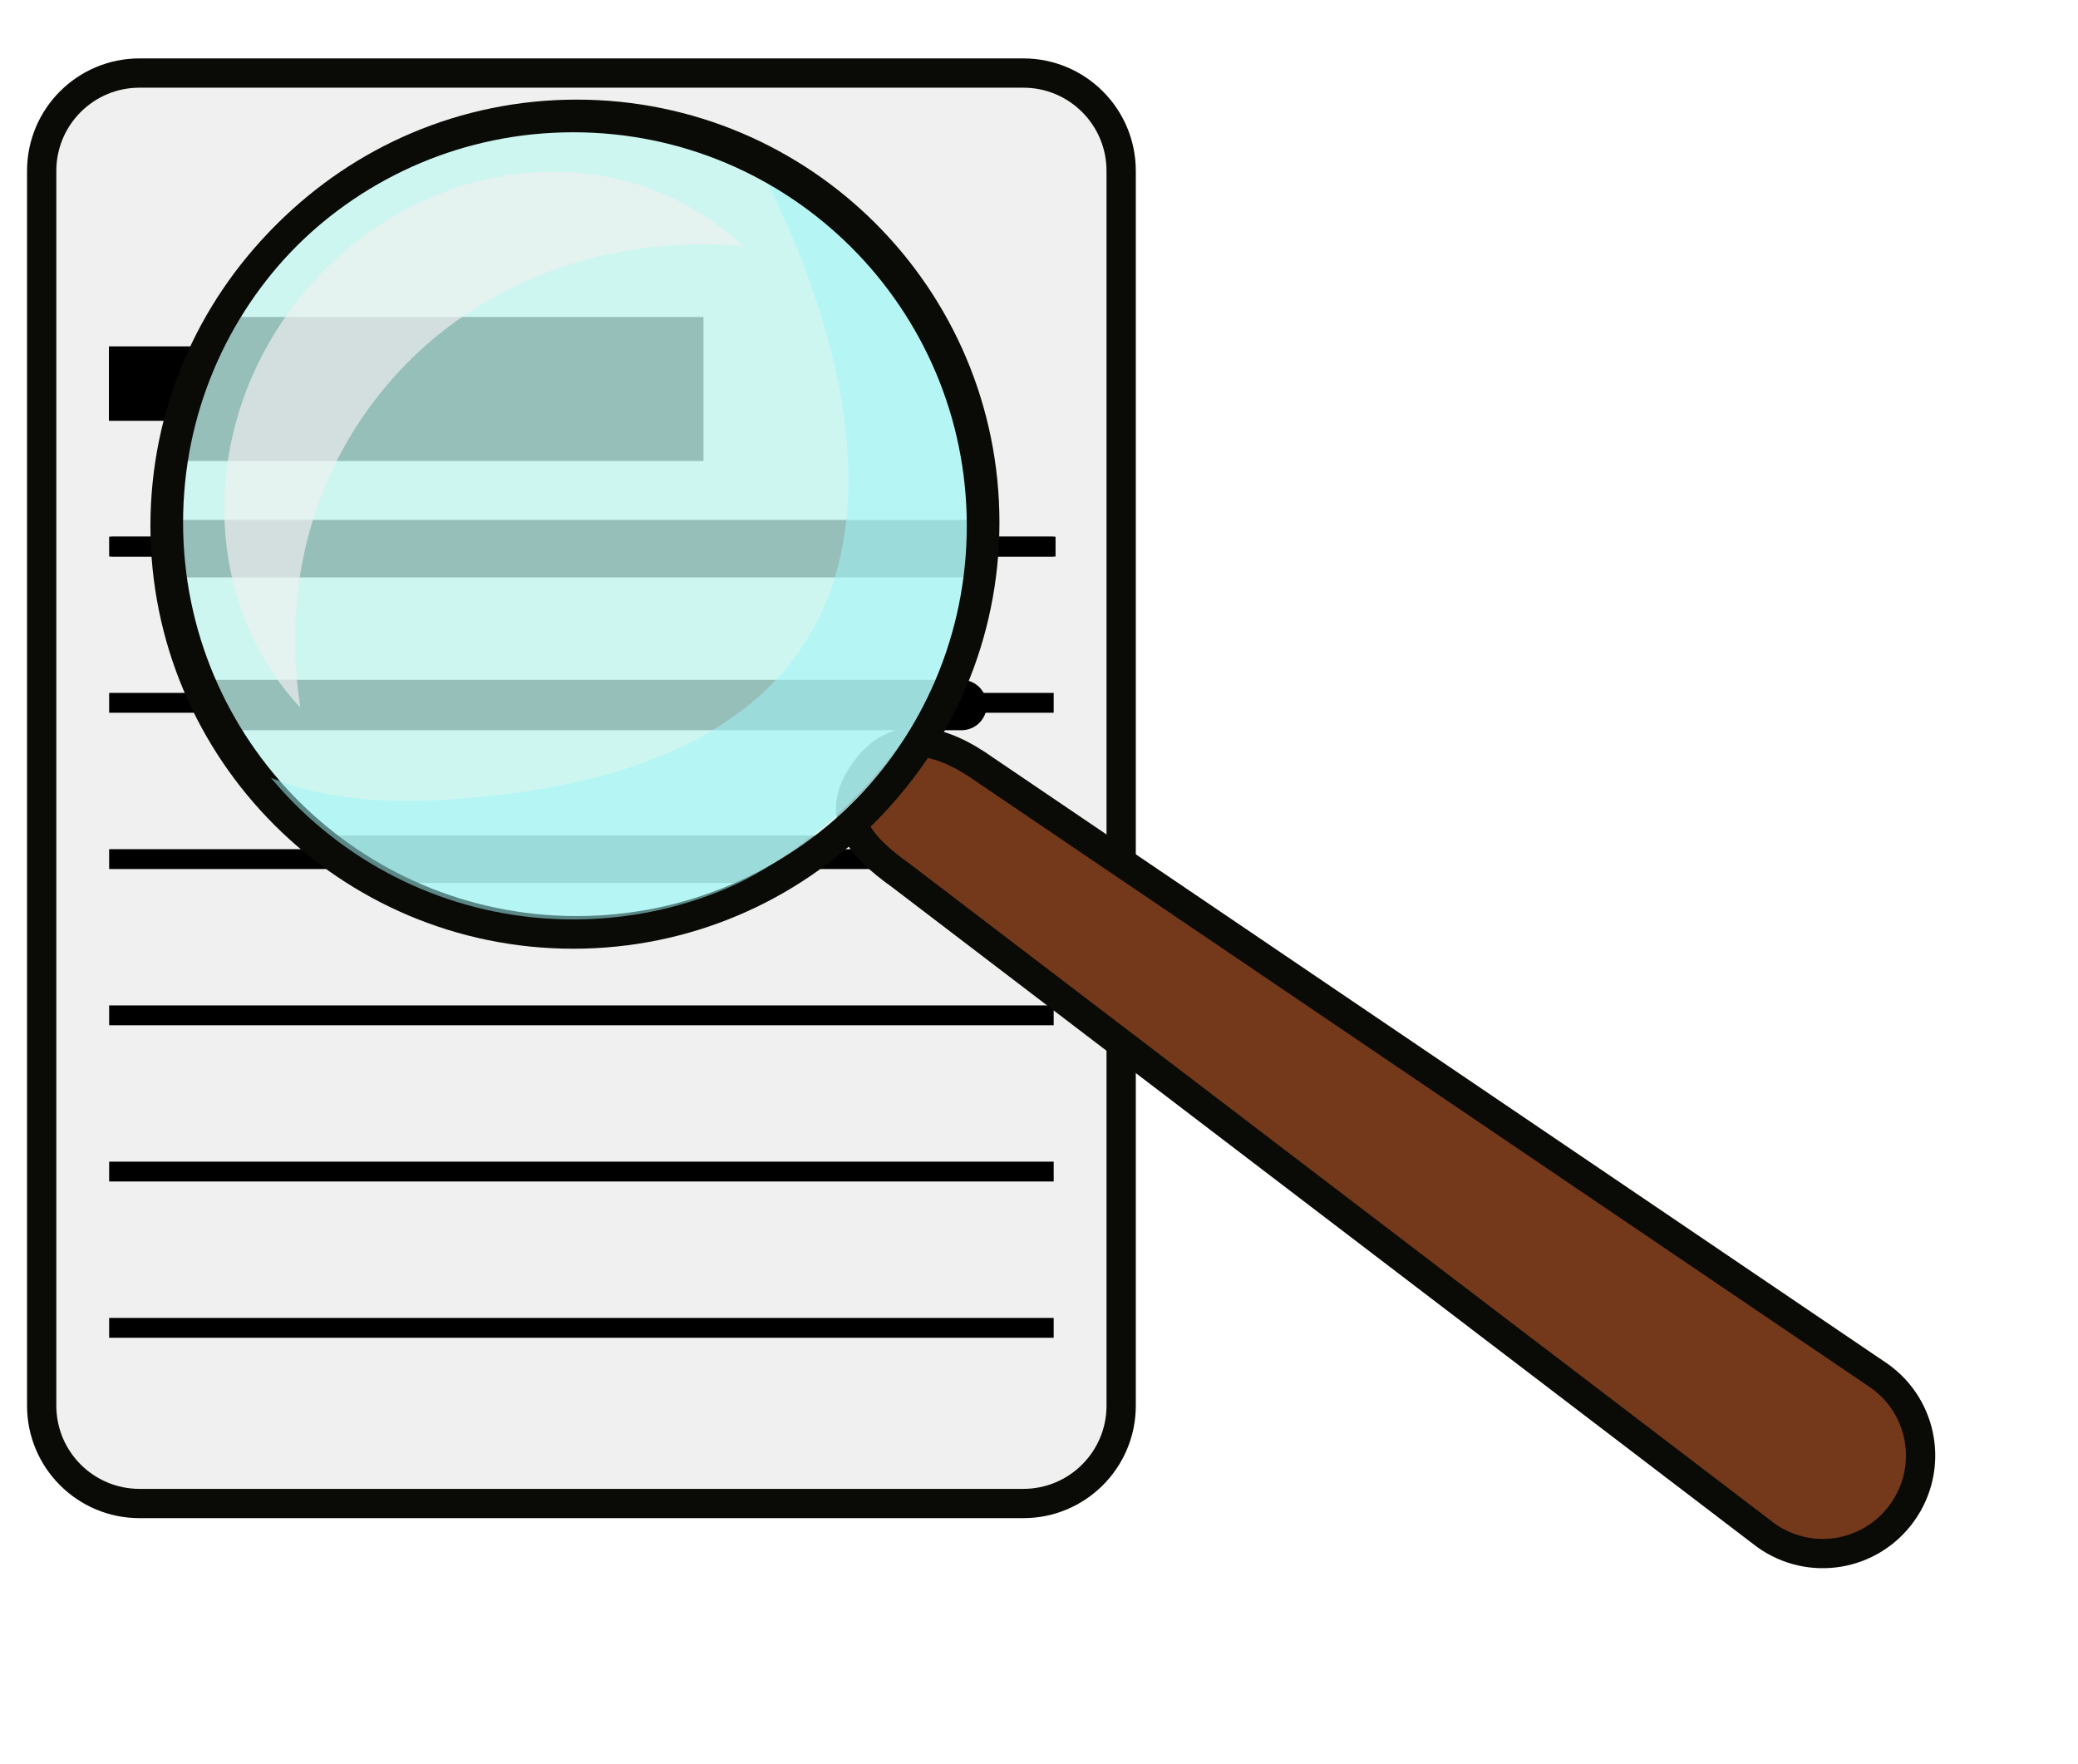
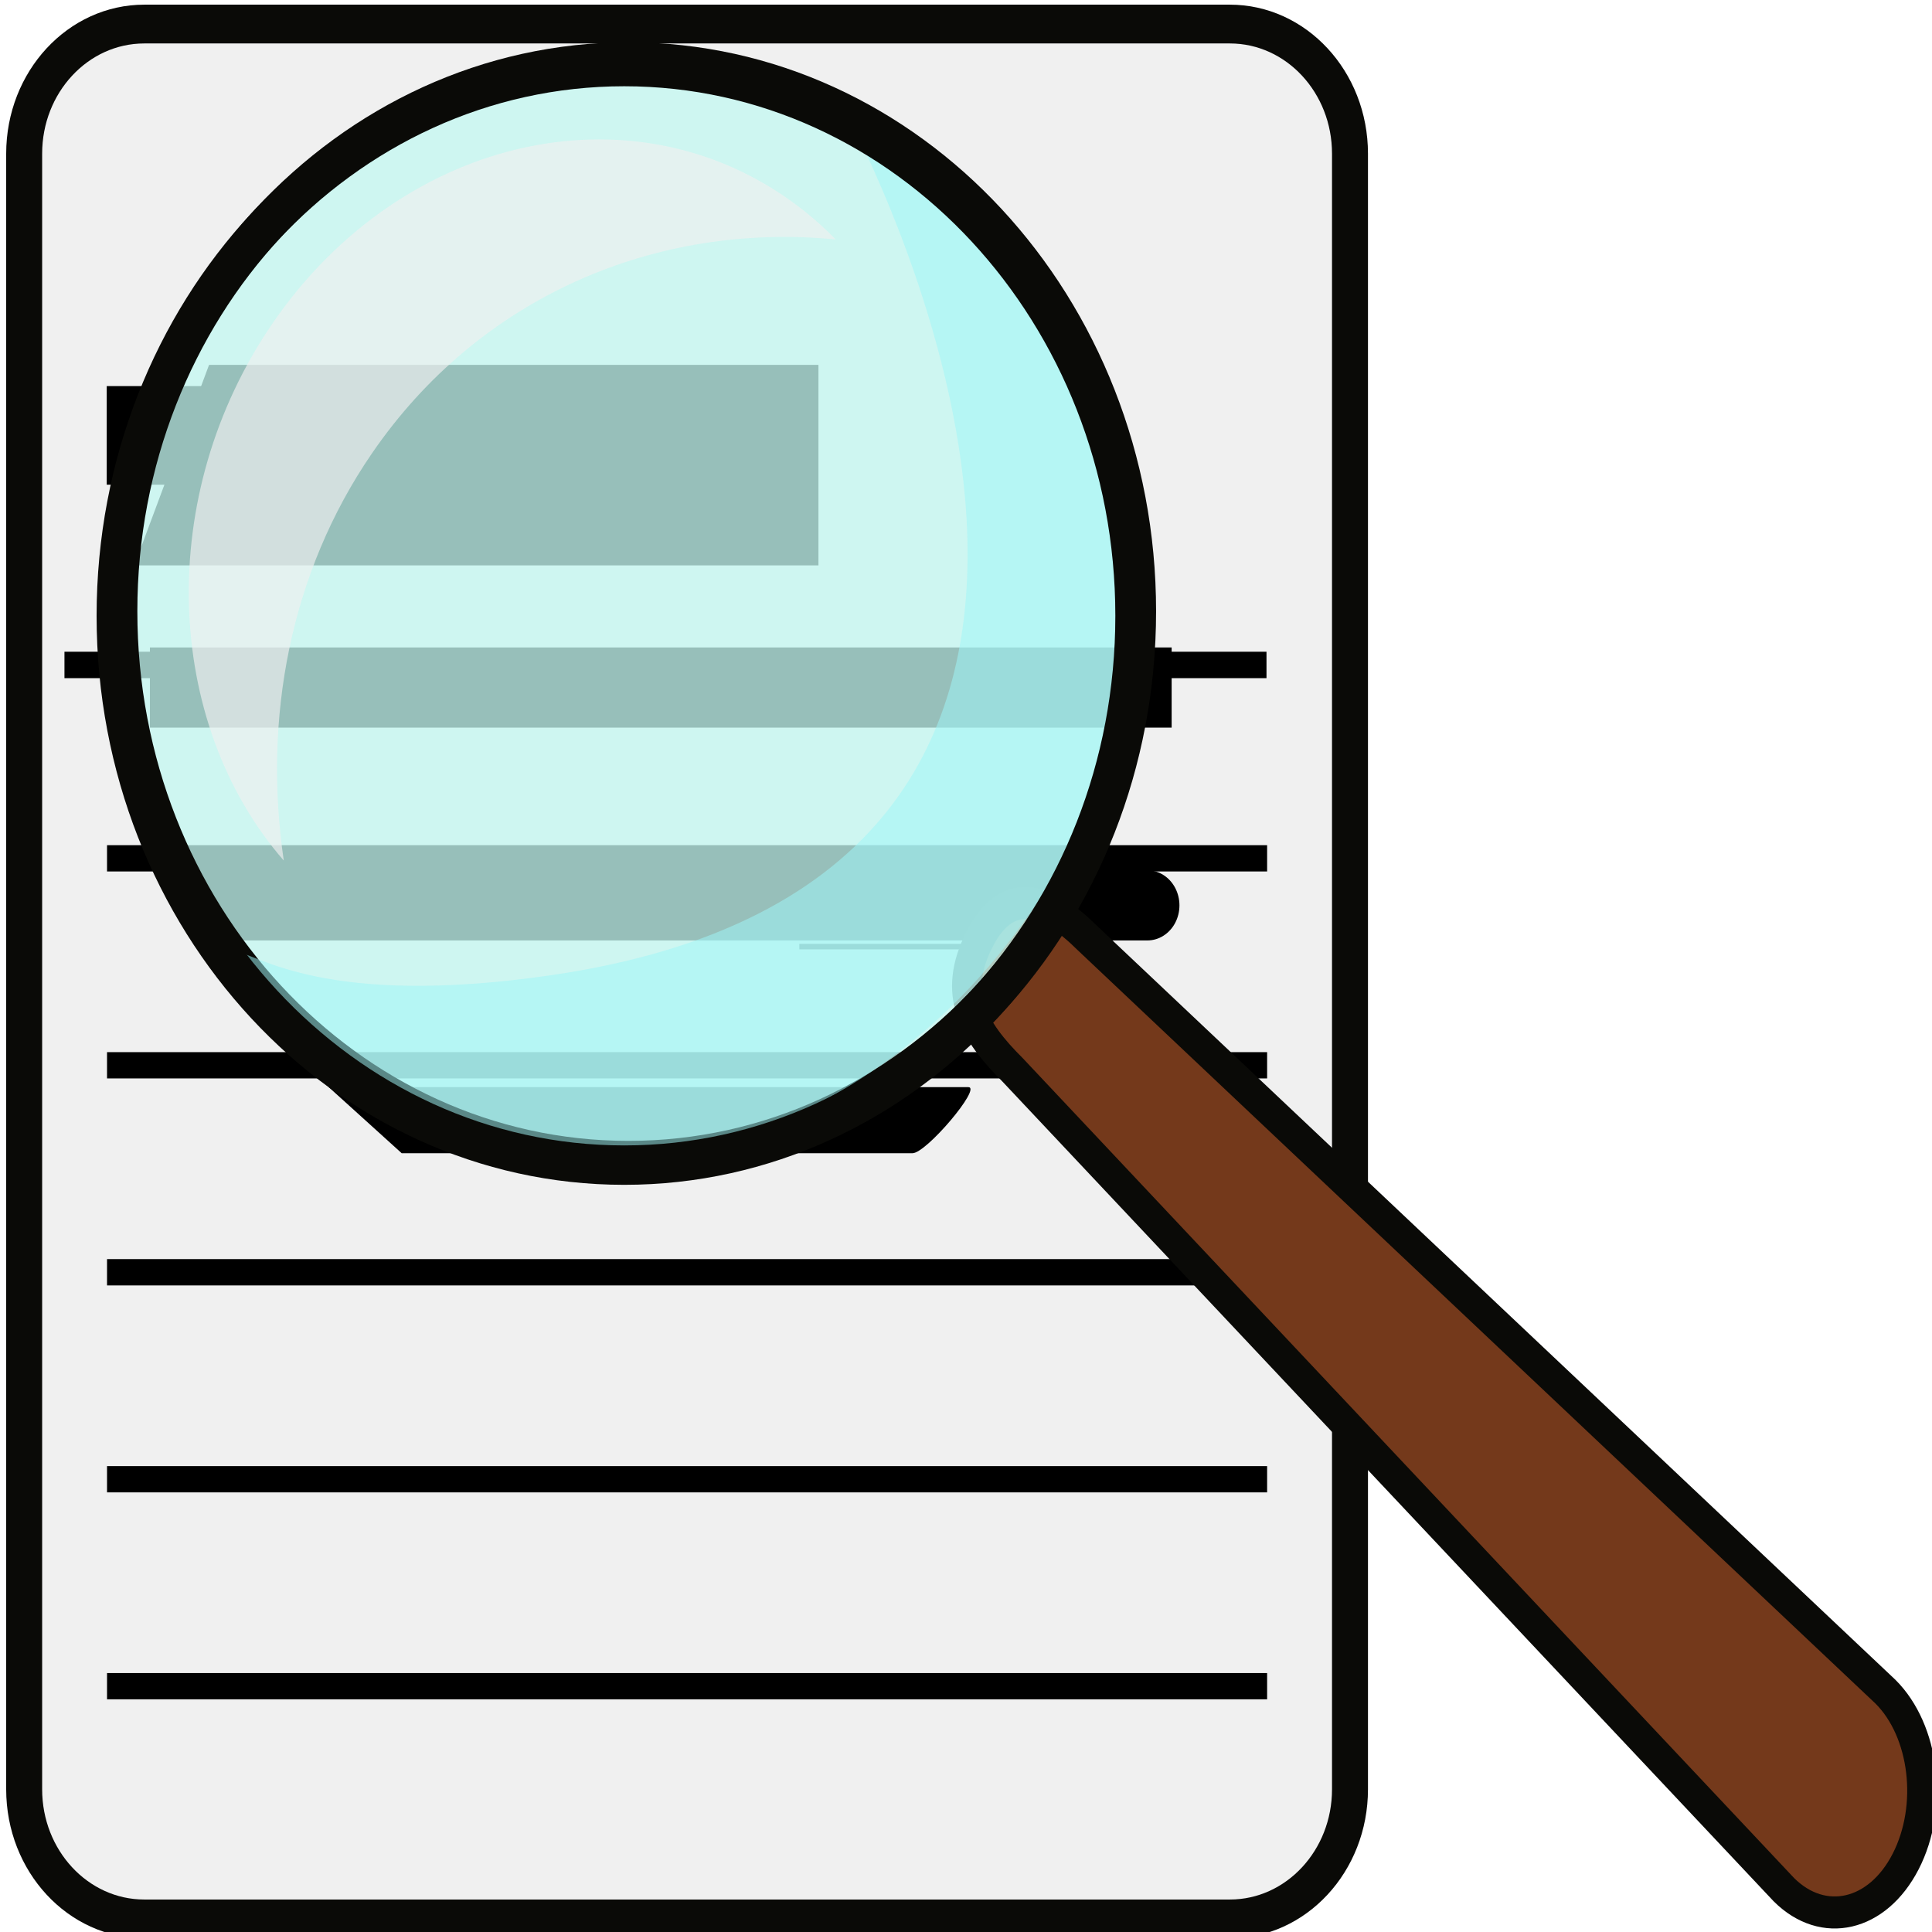
- <svg xmlns="http://www.w3.org/2000/svg" xmlns:xlink="http://www.w3.org/1999/xlink" width="660pt" height="560pt" id="svg2" version="1.0">
-   <defs id="defs4" />
+ <svg xmlns="http://www.w3.org/2000/svg" xmlns:xlink="http://www.w3.org/1999/xlink" width="64px" height="64px" id="svg3123" version="1.1">
+   <defs id="defs3125" />
  <g id="layer1">
-     <g id="g2329" transform="translate(-70.7716,-210.1117)">
-       <path id="path2100" d="M 117.78,441.565 C 517.78,441.565 517.78,441.565 517.78,441.565" style="fill:#f0f0f0;fill-opacity:0;fill-rule:evenodd;stroke:#000000;stroke-width:8.401px;stroke-linecap:butt;stroke-linejoin:miter;stroke-opacity:1" />
-       <use height="1052.362" width="744.094" id="use2102" xlink:href="#path2100" y="0" x="0" />
-       <use height="1052.362" width="744.094" id="use2104" xlink:href="#use2102" y="0" x="0" />
-       <g id="g2319">
-         <rect rx="41.429" style="fill:#f0f0f0;fill-opacity:1;fill-rule:evenodd;stroke:#0a0a07;stroke-width:12.4;stroke-linecap:round;stroke-linejoin:miter;stroke-miterlimit:4;stroke-dasharray:none;stroke-dashoffset:0;stroke-opacity:1" id="rect2098" width="457.143" height="605.714" x="88.424" y="241.042" ry="41.429" />
-         <path style="fill:#f0f0f0;fill-opacity:0;fill-rule:evenodd;stroke:#000000;stroke-width:31.523px;stroke-linecap:butt;stroke-linejoin:miter;stroke-opacity:1" d="M 116.889,372.53 C 337.639,372.53 337.639,372.53 337.639,372.53" id="path2129" />
-         <path style="fill:#f0f0f0;fill-opacity:0;fill-rule:evenodd;stroke:#000000;stroke-width:8.401px;stroke-linecap:butt;stroke-linejoin:miter;stroke-opacity:1" d="M 116.995,640.043 C 516.995,640.043 516.995,640.043 516.995,640.043" id="path2143" />
-         <use x="0" y="0" xlink:href="#use2102" id="use2147" width="744.094" height="1052.362" transform="translate(-0.785333,-7.629395e-6)" />
-         <path style="fill:#f0f0f0;fill-opacity:0;fill-rule:evenodd;stroke:#000000;stroke-width:8.401px;stroke-linecap:butt;stroke-linejoin:miter;stroke-opacity:1" d="M 116.995,507.725 C 516.995,507.725 516.995,507.725 516.995,507.725" id="path2313" />
-         <path style="fill:#f0f0f0;fill-opacity:0;fill-rule:evenodd;stroke:#000000;stroke-width:8.401px;stroke-linecap:butt;stroke-linejoin:miter;stroke-opacity:1" d="M 116.995,573.884 C 516.995,573.884 516.995,573.884 516.995,573.884" id="path2311" />
-         <path style="fill:#f0f0f0;fill-opacity:0;fill-rule:evenodd;stroke:#000000;stroke-width:8.401px;stroke-linecap:butt;stroke-linejoin:miter;stroke-opacity:1" d="M 116.995,706.203 C 516.995,706.203 516.995,706.203 516.995,706.203" id="path2315" />
-         <path style="fill:#f0f0f0;fill-opacity:0;fill-rule:evenodd;stroke:#000000;stroke-width:8.401px;stroke-linecap:butt;stroke-linejoin:miter;stroke-opacity:1" d="M 116.995,772.362 C 516.995,772.362 516.995,772.362 516.995,772.362" id="path2317" />
+     <g transform="matrix(0.5000269,0,0,0.5000269,-118.1167,-240.305)" id="g3366">
+       <path style="fill:#f0f0f0;fill-opacity:0;fill-rule:evenodd;stroke:#000000;stroke-width:1.75px;stroke-linecap:butt;stroke-linejoin:miter;stroke-opacity:1" d="m 240.491,525.944 c 79.634,0 79.634,0 79.634,0" id="path2100" />
+       <use x="0" y="0" xlink:href="#path2100" id="use2102" width="744.094" height="1052.362" />
+       <use x="0" y="0" xlink:href="#use2102" id="use2104" width="744.094" height="1052.362" />
+       <g transform="matrix(0.1921387,0,0,0.2072477,220.8319,432.2225)" id="g2319">
+         <rect ry="41.429" y="241.042" x="88.424" height="605.714" width="457.143" id="rect2098" style="fill:#f0f0f0;fill-opacity:1;fill-rule:evenodd;stroke:#0a0a07;stroke-width:12.4;stroke-linecap:round;stroke-linejoin:miter;stroke-miterlimit:4;stroke-opacity:1;stroke-dasharray:none;stroke-dashoffset:0" rx="41.429" />
+         <path id="path2129" d="m 116.889,372.53 c 220.749,0 220.749,0 220.749,0" style="fill:#f0f0f0;fill-opacity:0;fill-rule:evenodd;stroke:#000000;stroke-width:31.523px;stroke-linecap:butt;stroke-linejoin:miter;stroke-opacity:1" />
+         <path id="path2143" d="m 116.995,640.043 c 400,0 400,0 400,0" style="fill:#f0f0f0;fill-opacity:0;fill-rule:evenodd;stroke:#000000;stroke-width:8.401px;stroke-linecap:butt;stroke-linejoin:miter;stroke-opacity:1" />
+         <use transform="translate(115.2147,9.99999)" height="1052.362" width="744.094" id="use2147" xlink:href="#use2102" y="0" x="0" />
+         <path id="path2313" d="m 116.995,507.725 c 400,0 400,0 400,0" style="fill:#f0f0f0;fill-opacity:0;fill-rule:evenodd;stroke:#000000;stroke-width:8.401px;stroke-linecap:butt;stroke-linejoin:miter;stroke-opacity:1" />
+         <path id="path2311" d="m 116.995,573.884 c 400,0 400,0 400,0" style="fill:#f0f0f0;fill-opacity:0;fill-rule:evenodd;stroke:#000000;stroke-width:8.401px;stroke-linecap:butt;stroke-linejoin:miter;stroke-opacity:1" />
+         <path id="path2315" d="m 116.995,706.203 c 400,0 400,0 400,0" style="fill:#f0f0f0;fill-opacity:0;fill-rule:evenodd;stroke:#000000;stroke-width:8.401px;stroke-linecap:butt;stroke-linejoin:miter;stroke-opacity:1" />
+         <path id="path2317" d="m 116.995,772.362 c 400,0 400,0 400,0" style="fill:#f0f0f0;fill-opacity:0;fill-rule:evenodd;stroke:#000000;stroke-width:8.401px;stroke-linecap:butt;stroke-linejoin:miter;stroke-opacity:1" />
      </g>
-       <use height="1052.362" width="744.094" id="use2145" xlink:href="#path2100" y="0" x="0" />
-       <g id="g4582">
-         <path style="fill:#000000;fill-opacity:1;fill-rule:evenodd;stroke:none;stroke-width:49.524;stroke-linecap:butt;stroke-linejoin:miter;stroke-miterlimit:4;stroke-opacity:1" d="M 165.901,344.339 L 141.04,405.299 C 269.094,405.299 335.199,405.299 356.025,405.299 C 360.902,405.299 363.749,405.299 365.669,405.299 C 365.799,405.299 366.203,405.299 366.322,405.299 C 367.073,405.299 368.527,405.299 368.679,405.299 C 368.679,405.299 368.68,344.339 368.679,344.339 C 368.527,344.339 367.073,344.339 366.322,344.339 C 366.203,344.339 365.799,344.339 365.669,344.339 C 363.749,344.339 360.902,344.339 356.025,344.339 C 335.199,344.339 293.955,344.339 165.901,344.339 z " id="path2223" />
-         <path style="fill:#000000;fill-opacity:1;fill-rule:evenodd;stroke:none;stroke-width:18.651;stroke-linecap:butt;stroke-linejoin:miter;stroke-miterlimit:4;stroke-dasharray:none;stroke-opacity:1" d="M 146.219,430.246 L 146.219,454.616 C 546.219,454.616 443.267,454.616 486.219,454.616 L 486.219,430.246 C 443.267,430.246 546.219,430.246 146.219,430.246 z " id="path2227" />
-         <path style="fill:#f0f0f0;fill-opacity:0;fill-rule:evenodd;stroke:#000000;stroke-width:21.318;stroke-linecap:butt;stroke-linejoin:miter;stroke-miterlimit:4;stroke-dasharray:none;stroke-opacity:1" d="M 161.714,508.648 C 561.714,508.648 468.857,508.648 468.857,508.648" id="path2980" />
-         <path style="fill:#000000;fill-opacity:1;fill-rule:evenodd;stroke:none;stroke-width:18.651;stroke-linecap:butt;stroke-linejoin:miter;stroke-miterlimit:4;stroke-dasharray:none;stroke-opacity:1" d="M 205.719,563.902 L 230.004,583.987 C 391.352,583.987 380.832,583.987 399.991,583.987 C 404.581,583.987 423.152,563.902 418.563,563.902 C 399.403,563.902 367.066,563.902 205.719,563.902 z " id="path2982" />
+       <use transform="translate(0,-1.307618)" x="0" y="0" xlink:href="#path2100" id="use2145" width="744.094" height="1052.362" />
+       <g transform="matrix(0.1990845,0,0,0.2179363,217.0425,429.7112)" id="g4582">
+         <path id="path2223" d="m 165.901,344.339 -24.861,60.96 c 128.054,1e-5 194.159,0 214.985,0 4.877,0 7.723,0 9.644,0 0.13,0 0.533,0 0.653,0 0.751,0 2.205,0 2.357,0 7.7e-4,0 10e-4,-60.96 0,-60.96 -0.151,0 -1.605,0 -2.357,0 -0.119,0 -0.523,0 -0.653,0 -1.921,0 -4.767,0 -9.644,0 -20.826,0 -62.07,10e-6 -190.124,0 z" style="fill:#000000;fill-opacity:1;fill-rule:evenodd;stroke:none" />
+         <path id="path2227" d="m 146.219,430.246 0,24.371 c 400,0 297.048,0 340,0 l 0,-24.371 c -42.952,0 60,0 -340,0 z" style="fill:#000000;fill-opacity:1;fill-rule:evenodd;stroke:none" />
+         <path id="path2980" d="m 161.714,508.648 c 400,0 307.143,0 307.143,0" style="fill:#f0f0f0;fill-opacity:0;fill-rule:evenodd;stroke:#000000;stroke-width:21.318;stroke-linecap:butt;stroke-linejoin:miter;stroke-miterlimit:4;stroke-opacity:1;stroke-dasharray:none" />
+         <path id="path2982" d="m 205.719,563.902 24.286,20.085 c 161.347,0 150.827,0 169.987,0 4.59,0 23.161,-20.085 18.571,-20.085 -19.159,0 -51.496,0 -212.844,0 z" style="fill:#000000;fill-opacity:1;fill-rule:evenodd;stroke:none" />
      </g>
-       <g id="g3017">
-         <path style="fill:#74391b;fill-opacity:1;fill-rule:evenodd;stroke:#0a0a07;stroke-width:12.4;stroke-linecap:round;stroke-linejoin:miter;stroke-miterlimit:4;stroke-dashoffset:0;stroke-opacity:1" d="M 437.033,536.574 C 450.379,517.902 469.51,522.912 488.182,536.257 L 866.742,792.778 C 885.415,806.123 889.703,831.9 876.357,850.572 C 863.011,869.245 837.235,873.533 818.563,860.187 L 452.631,581.085 C 433.958,567.74 423.687,555.247 437.033,536.574 z " id="rect2035" />
+       <g transform="matrix(0.1952203,0,0,0.2105185,216.3677,430.275)" id="g3017">
+         <path id="rect2035" d="m 434.151,534.492 c 9.546,-17.261 23.231,-12.63 36.588,-0.293 l 270.789,237.134 c 13.357,12.337 16.424,36.165 6.878,53.427 -9.546,17.261 -27.985,21.225 -41.341,8.888 L 445.307,575.639 c -13.357,-12.337 -20.703,-23.886 -11.157,-41.147 z" style="fill:#74391b;fill-opacity:1;fill-rule:evenodd;stroke:#0a0a07;stroke-width:10.083;stroke-linecap:round;stroke-linejoin:miter;stroke-miterlimit:4;stroke-opacity:1;stroke-dashoffset:0" />
        <g id="g3011">
-           <path transform="translate(-95.03801,-151.0122)" d="M 582.857 582.362 A 172.857 172.857 0 1 1  237.143,582.362 A 172.857 172.857 0 1 1  582.857 582.362 z" id="path1306" style="opacity:1;fill:#c4f7f1;fill-opacity:0.772;fill-rule:evenodd;stroke:#0a0a07;stroke-width:12.4;stroke-linecap:round;stroke-linejoin:miter;stroke-miterlimit:4;stroke-dasharray:none;stroke-dashoffset:0;stroke-opacity:1" />
-           <path id="path2038" d="M 389.119,274.863 C 402.978,299.969 517.87,515.277 288.149,545.946 C 211.784,556.141 189.414,539.307 180.319,537.947 C 208.655,579.835 265.021,601.34 315.751,601.34 C 401.45,601.34 488.124,515.439 488.124,420.137 C 488.124,350.592 442.441,302.206 389.119,274.863 z " style="fill:#a0f7f9;fill-opacity:0.532;fill-rule:evenodd;stroke:none;stroke-width:12.4;stroke-linecap:round;stroke-linejoin:miter;stroke-miterlimit:4;stroke-dashoffset:0;stroke-opacity:1" />
-           <path transform="translate(-96.46651,-149.5837)" d="M 582.857 582.362 A 172.857 172.857 0 1 1  237.143,582.362 A 172.857 172.857 0 1 1  582.857 582.362 z" id="path2077" style="opacity:1;fill:none;fill-opacity:0.941;fill-rule:evenodd;stroke:#0a0a07;stroke-width:12.4;stroke-linecap:round;stroke-linejoin:miter;stroke-miterlimit:4;stroke-dasharray:none;stroke-dashoffset:0;stroke-opacity:1" />
-           <path id="path2079" d="M 197.999,509.798 C 190.903,465.172 200.119,419.248 227.905,381.664 C 264.58,332.057 324.532,308.847 385.302,314.323 C 382.008,311.219 378.516,308.257 374.797,305.508 C 319.631,264.723 238.714,280.519 194.179,340.758 C 154.239,394.783 157.199,466.197 197.999,509.798 z " style="opacity:1;fill:#f0f0f0;fill-opacity:0.661;fill-rule:evenodd;stroke:none;stroke-width:12.4;stroke-linecap:round;stroke-linejoin:miter;stroke-miterlimit:4;stroke-dasharray:none;stroke-dashoffset:0;stroke-opacity:1" />
+           <path style="fill:#c4f7f1;fill-opacity:0.772;fill-rule:evenodd;stroke:#0a0a07;stroke-width:12.4;stroke-linecap:round;stroke-linejoin:miter;stroke-miterlimit:4;stroke-opacity:1;stroke-dasharray:none;stroke-dashoffset:0" id="path1306" d="m 582.857,582.362 c 0,95.466 -77.391,172.857 -172.857,172.857 -95.466,0 -172.857,-77.391 -172.857,-172.857 0,-95.466 77.391,-172.857 172.857,-172.857 95.466,0 172.857,77.391 172.857,172.857 z" transform="translate(-95.03801,-151.0122)" />
+           <path style="fill:#a0f7f9;fill-opacity:0.532;fill-rule:evenodd;stroke:none" d="m 389.119,274.863 c 13.858,25.106 128.751,240.415 -100.97,271.083 -76.365,10.195 -98.736,-6.638 -107.83,-7.999 28.336,41.888 84.702,63.393 135.432,63.393 85.699,0 172.373,-85.901 172.373,-181.203 0,-69.545 -45.683,-117.931 -99.004,-145.274 z" id="path2038" />
+           <path style="fill:none;stroke:#0a0a07;stroke-width:12.4;stroke-linecap:round;stroke-linejoin:miter;stroke-miterlimit:4;stroke-opacity:1;stroke-dasharray:none;stroke-dashoffset:0" id="path2077" d="m 582.857,582.362 c 0,95.466 -77.391,172.857 -172.857,172.857 -95.466,0 -172.857,-77.391 -172.857,-172.857 0,-95.466 77.391,-172.857 172.857,-172.857 95.466,0 172.857,77.391 172.857,172.857 z" transform="translate(-96.46651,-149.5837)" />
+           <path style="fill:#f0f0f0;fill-opacity:0.661;fill-rule:evenodd;stroke:none" d="m 197.999,509.798 c -7.096,-44.627 2.12,-90.55 29.906,-128.134 36.675,-49.607 96.627,-72.817 157.397,-67.341 -3.294,-3.105 -6.786,-6.066 -10.505,-8.815 -55.167,-40.785 -136.083,-24.989 -180.618,35.25 -39.941,54.025 -36.981,125.439 3.82,169.04 z" id="path2079" />
        </g>
      </g>
    </g>
  </g>
</svg>
